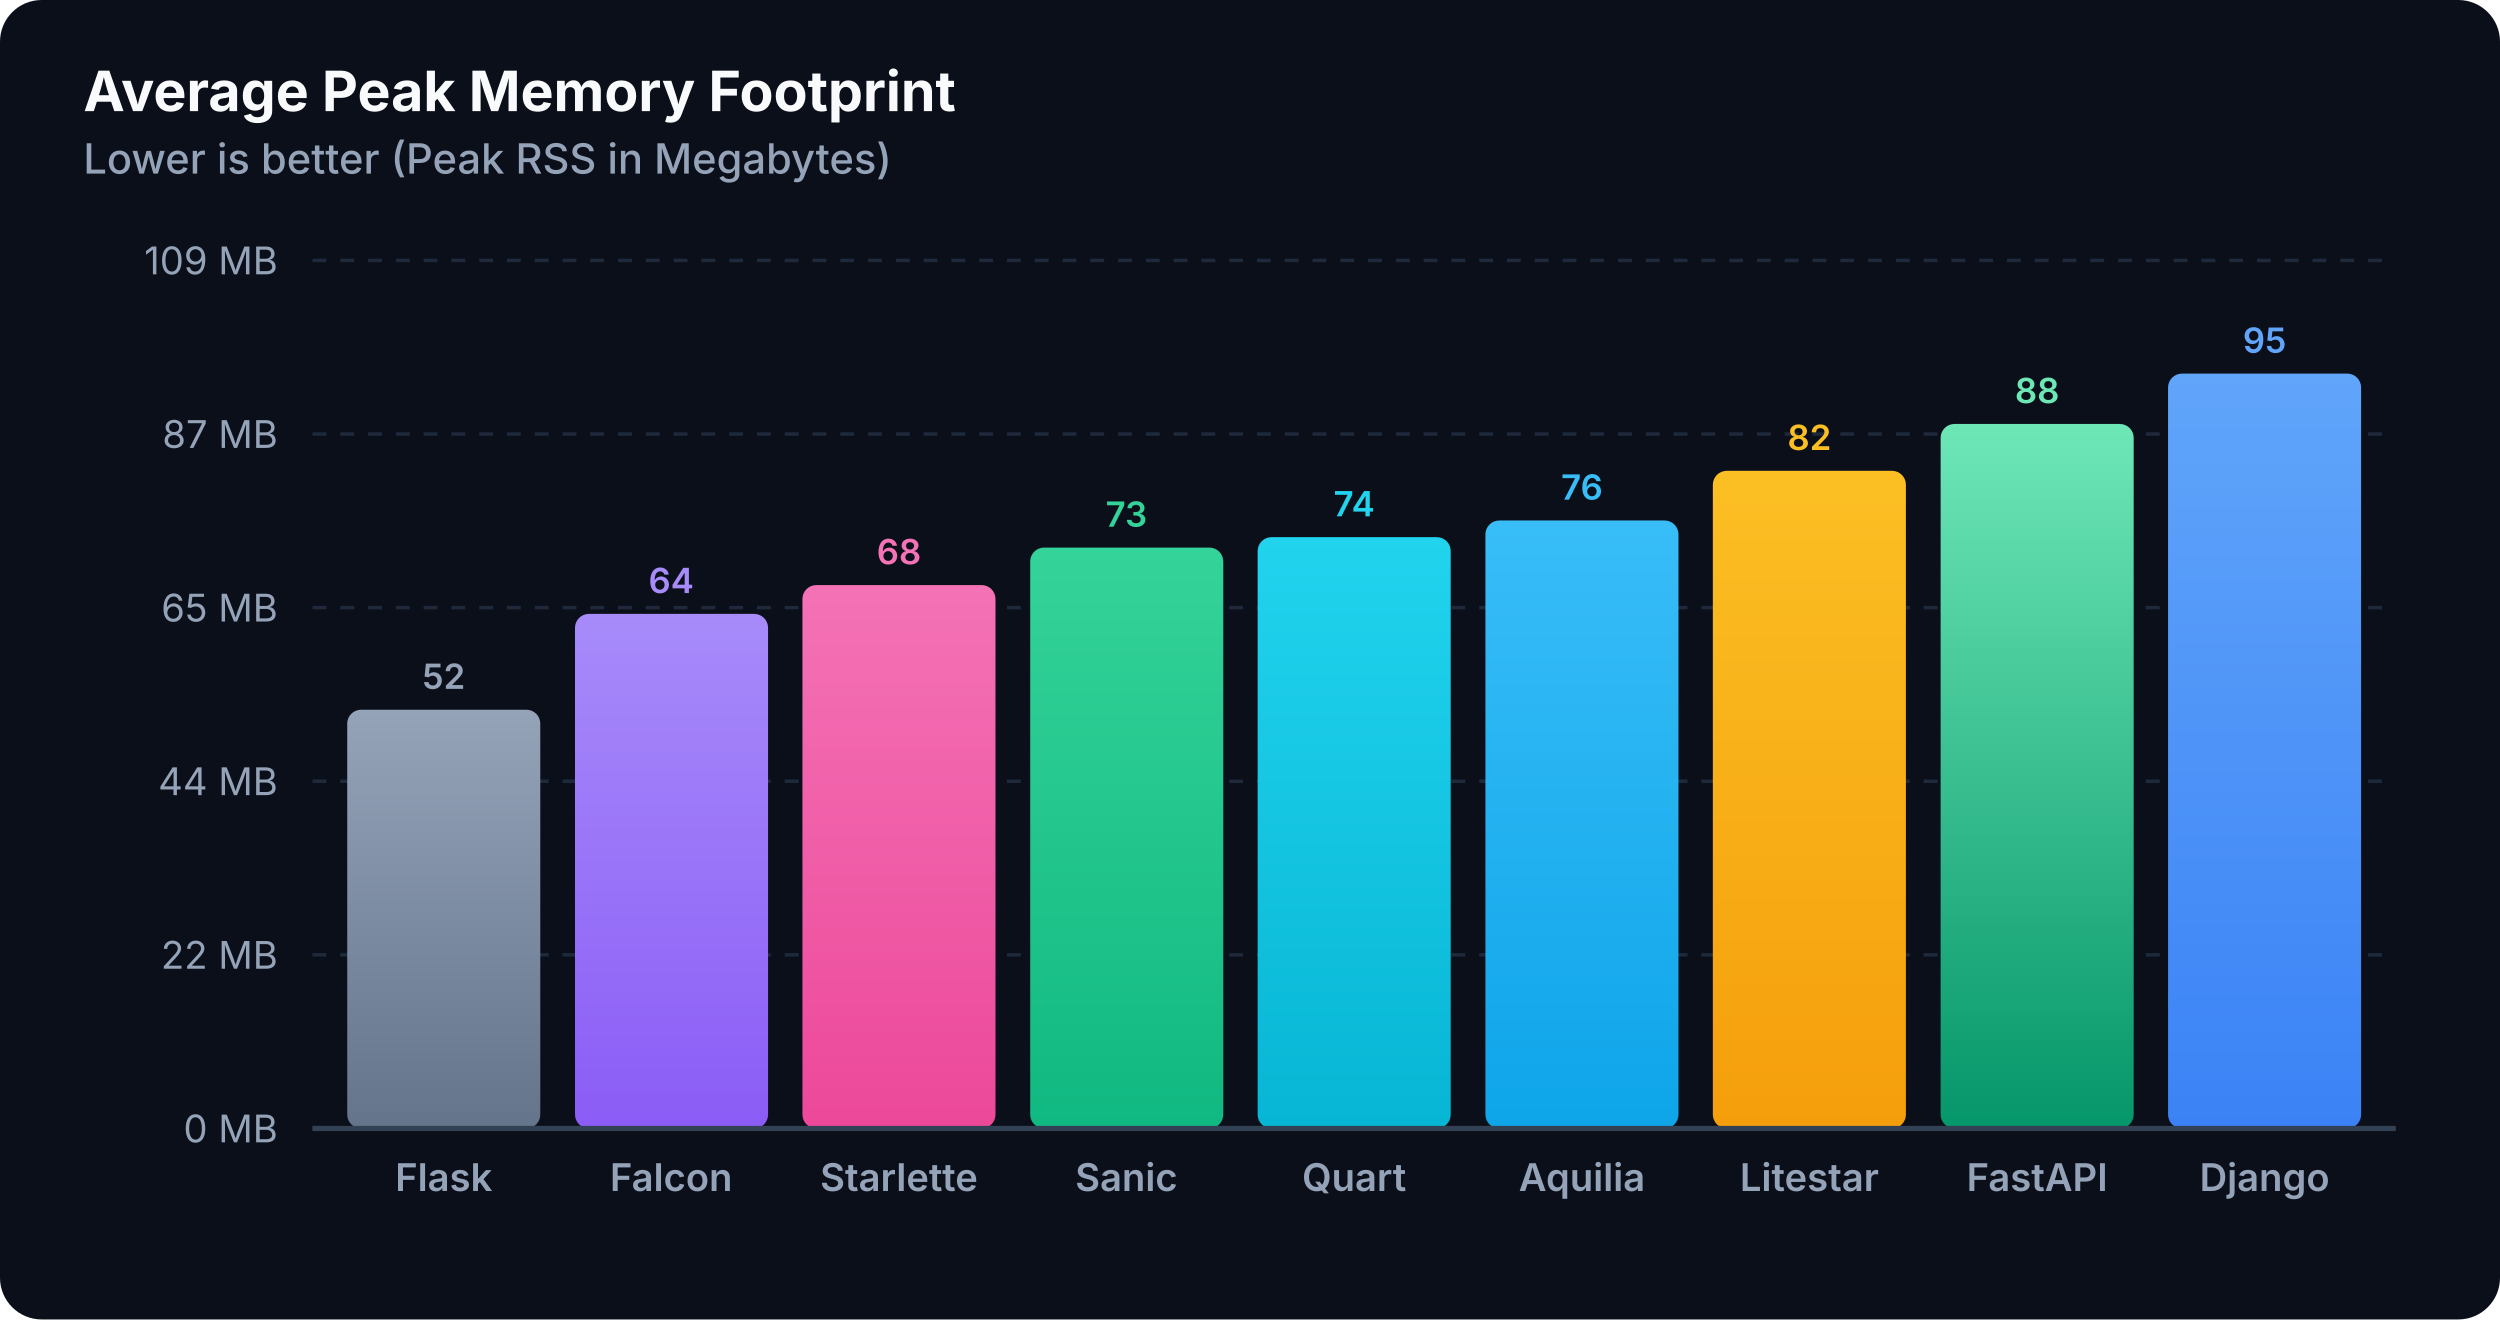
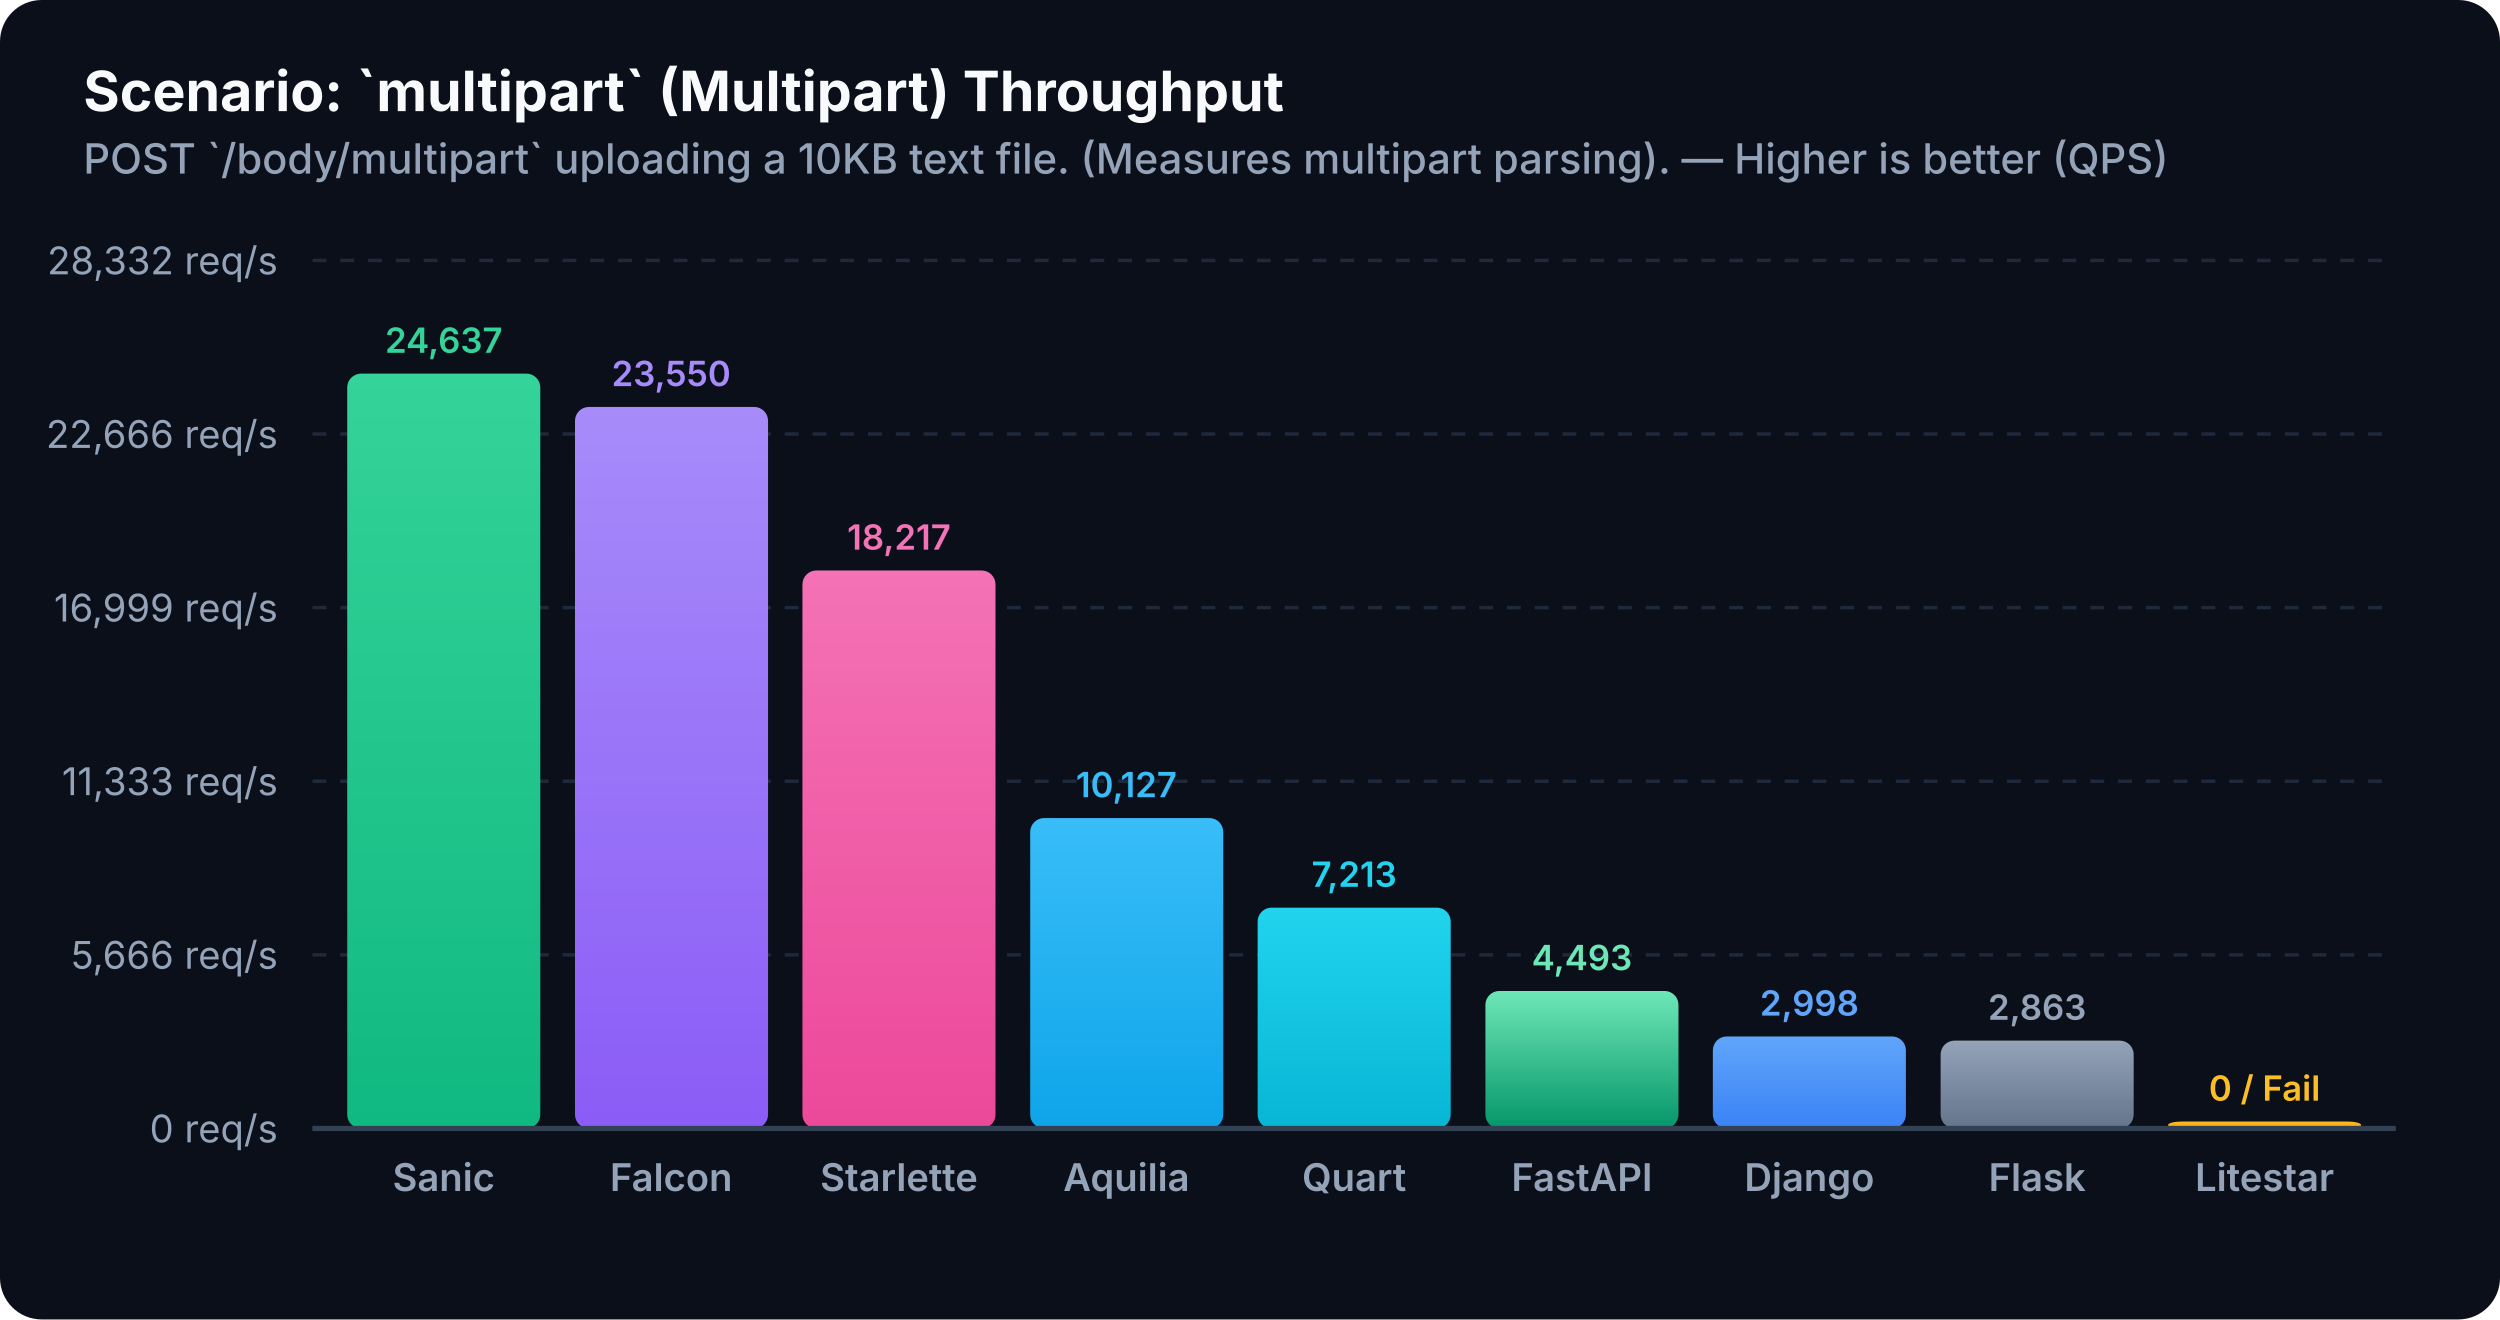
<svg xmlns="http://www.w3.org/2000/svg" viewBox="0 0 720 380" width="100%" height="100%">
  <style>
    .bg { fill: #0b0f19; rx: 12px; }
    .title { font-family: system-ui, -apple-system, sans-serif; font-size: 16px; font-weight: 700; fill: #f8fafc; }
    .subtitle { font-family: system-ui, -apple-system, sans-serif; font-size: 12px; font-weight: 500; fill: #94a3b8; }
    .axis-label { font-family: system-ui, -apple-system, sans-serif; font-size: 11px; fill: #94a3b8; }
    .bar-value { font-family: system-ui, -apple-system, sans-serif; font-size: 10px; font-weight: 600; }
    .grid-line { stroke: #1e293b; stroke-width: 1; stroke-dasharray: 4 4; }
    .axis-line { stroke: #334155; stroke-width: 1.5; }
  </style>
  <defs>
    <linearGradient id="grad-aquilia" x1="0%" y1="100%" x2="0%" y2="0%">
      <stop offset="0%" stop-color="#0ea5e9" />
      <stop offset="100%" stop-color="#38bdf8" />
    </linearGradient>
    <linearGradient id="grad-falcon" x1="0%" y1="100%" x2="0%" y2="0%">
      <stop offset="0%" stop-color="#8b5cf6" />
      <stop offset="100%" stop-color="#a78bfa" />
    </linearGradient>
    <linearGradient id="grad-starlette" x1="0%" y1="100%" x2="0%" y2="0%">
      <stop offset="0%" stop-color="#ec4899" />
      <stop offset="100%" stop-color="#f472b6" />
    </linearGradient>
    <linearGradient id="grad-litestar" x1="0%" y1="100%" x2="0%" y2="0%">
      <stop offset="0%" stop-color="#f59e0b" />
      <stop offset="100%" stop-color="#fbbf24" />
    </linearGradient>
    <linearGradient id="grad-sanic" x1="0%" y1="100%" x2="0%" y2="0%">
      <stop offset="0%" stop-color="#10b981" />
      <stop offset="100%" stop-color="#34d399" />
    </linearGradient>
    <linearGradient id="grad-quart" x1="0%" y1="100%" x2="0%" y2="0%">
      <stop offset="0%" stop-color="#06b6d4" />
      <stop offset="100%" stop-color="#22d3ee" />
    </linearGradient>
    <linearGradient id="grad-fastapi" x1="0%" y1="100%" x2="0%" y2="0%">
      <stop offset="0%" stop-color="#059669" />
      <stop offset="100%" stop-color="#6ee7b7" />
    </linearGradient>
    <linearGradient id="grad-django" x1="0%" y1="100%" x2="0%" y2="0%">
      <stop offset="0%" stop-color="#3b82f6" />
      <stop offset="100%" stop-color="#60a5fa" />
    </linearGradient>
    <linearGradient id="grad-flask" x1="0%" y1="100%" x2="0%" y2="0%">
      <stop offset="0%" stop-color="#64748b" />
      <stop offset="100%" stop-color="#94a3b8" />
    </linearGradient>
  </defs>
  <rect width="720" height="380" class="bg" />
-   <text x="24" y="32" class="title">Average Peak Memory Footprint</text>
-   <text x="24" y="50" class="subtitle">Lower is better (Peak RSS in Megabytes)</text>
+   <text x="24" y="32" class="title">Scenario: `multipart` (Multipart) Throughput</text>
+   <text x="24" y="50" class="subtitle">POST `/body/multipart` uploading a 10KB text file. (Measures multipart parsing). — Higher is better (QPS)</text>
  <line x1="90" y1="325.0" x2="690" y2="325.0" class="grid-line" />
-   <text x="80" y="329.0" text-anchor="end" class="axis-label">0 MB</text>
+   <text x="80" y="329.0" text-anchor="end" class="axis-label">0 req/s</text>
  <line x1="90" y1="275.0" x2="690" y2="275.0" class="grid-line" />
-   <text x="80" y="279.0" text-anchor="end" class="axis-label">22 MB</text>
+   <text x="80" y="279.0" text-anchor="end" class="axis-label">5,666 req/s</text>
  <line x1="90" y1="225.0" x2="690" y2="225.0" class="grid-line" />
-   <text x="80" y="229.0" text-anchor="end" class="axis-label">44 MB</text>
+   <text x="80" y="229.0" text-anchor="end" class="axis-label">11,333 req/s</text>
  <line x1="90" y1="175.0" x2="690" y2="175.0" class="grid-line" />
-   <text x="80" y="179.0" text-anchor="end" class="axis-label">65 MB</text>
+   <text x="80" y="179.0" text-anchor="end" class="axis-label">16,999 req/s</text>
  <line x1="90" y1="125.0" x2="690" y2="125.0" class="grid-line" />
-   <text x="80" y="129.0" text-anchor="end" class="axis-label">87 MB</text>
+   <text x="80" y="129.0" text-anchor="end" class="axis-label">22,666 req/s</text>
  <line x1="90" y1="75.0" x2="690" y2="75.0" class="grid-line" />
-   <text x="80" y="79.0" text-anchor="end" class="axis-label">109 MB</text>
-   <rect x="100.0" y="204.4" width="55.6" height="120.6" fill="url(#grad-flask)" rx="4" />
-   <text x="127.8" y="198.4" text-anchor="middle" fill="#94a3b8" class="bar-value">52</text>
-   <text x="127.8" y="343" text-anchor="middle" class="axis-label" font-weight="600">Flask</text>
-   <rect x="165.6" y="176.8" width="55.6" height="148.2" fill="url(#grad-falcon)" rx="4" />
-   <text x="193.3" y="170.8" text-anchor="middle" fill="#a78bfa" class="bar-value">64</text>
+   <text x="80" y="79.0" text-anchor="end" class="axis-label">28,332 req/s</text>
+   <rect x="100.0" y="107.6" width="55.6" height="217.4" fill="url(#grad-sanic)" rx="4" />
+   <text x="127.8" y="101.6" text-anchor="middle" fill="#34d399" class="bar-value">24,637</text>
+   <text x="127.8" y="343" text-anchor="middle" class="axis-label" font-weight="600">Sanic</text>
+   <rect x="165.6" y="117.2" width="55.6" height="207.8" fill="url(#grad-falcon)" rx="4" />
+   <text x="193.3" y="111.2" text-anchor="middle" fill="#a78bfa" class="bar-value">23,550</text>
  <text x="193.3" y="343" text-anchor="middle" class="axis-label" font-weight="600">Falcon</text>
-   <rect x="231.1" y="168.5" width="55.6" height="156.5" fill="url(#grad-starlette)" rx="4" />
-   <text x="258.9" y="162.5" text-anchor="middle" fill="#f472b6" class="bar-value">68</text>
+   <rect x="231.1" y="164.3" width="55.6" height="160.7" fill="url(#grad-starlette)" rx="4" />
+   <text x="258.9" y="158.3" text-anchor="middle" fill="#f472b6" class="bar-value">18,217</text>
  <text x="258.9" y="343" text-anchor="middle" class="axis-label" font-weight="600">Starlette</text>
-   <rect x="296.7" y="157.7" width="55.6" height="167.3" fill="url(#grad-sanic)" rx="4" />
-   <text x="324.4" y="151.7" text-anchor="middle" fill="#34d399" class="bar-value">73</text>
-   <text x="324.4" y="343" text-anchor="middle" class="axis-label" font-weight="600">Sanic</text>
-   <rect x="362.2" y="154.7" width="55.6" height="170.3" fill="url(#grad-quart)" rx="4" />
-   <text x="390.0" y="148.7" text-anchor="middle" fill="#22d3ee" class="bar-value">74</text>
+   <rect x="296.7" y="235.6" width="55.6" height="89.4" fill="url(#grad-aquilia)" rx="4" />
+   <text x="324.4" y="229.6" text-anchor="middle" fill="#38bdf8" class="bar-value">10,127</text>
+   <text x="324.4" y="343" text-anchor="middle" class="axis-label" font-weight="600">Aquilia</text>
+   <rect x="362.2" y="261.4" width="55.6" height="63.6" fill="url(#grad-quart)" rx="4" />
+   <text x="390.0" y="255.4" text-anchor="middle" fill="#22d3ee" class="bar-value">7,213</text>
  <text x="390.0" y="343" text-anchor="middle" class="axis-label" font-weight="600">Quart</text>
-   <rect x="427.8" y="149.9" width="55.6" height="175.1" fill="url(#grad-aquilia)" rx="4" />
-   <text x="455.6" y="143.9" text-anchor="middle" fill="#38bdf8" class="bar-value">76</text>
-   <text x="455.6" y="343" text-anchor="middle" class="axis-label" font-weight="600">Aquilia</text>
-   <rect x="493.3" y="135.6" width="55.6" height="189.4" fill="url(#grad-litestar)" rx="4" />
-   <text x="521.1" y="129.6" text-anchor="middle" fill="#fbbf24" class="bar-value">82</text>
-   <text x="521.1" y="343" text-anchor="middle" class="axis-label" font-weight="600">Litestar</text>
-   <rect x="558.9" y="122.1" width="55.6" height="202.9" fill="url(#grad-fastapi)" rx="4" />
-   <text x="586.7" y="116.1" text-anchor="middle" fill="#6ee7b7" class="bar-value">88</text>
-   <text x="586.7" y="343" text-anchor="middle" class="axis-label" font-weight="600">FastAPI</text>
-   <rect x="624.4" y="107.6" width="55.6" height="217.4" fill="url(#grad-django)" rx="4" />
-   <text x="652.2" y="101.6" text-anchor="middle" fill="#60a5fa" class="bar-value">95</text>
-   <text x="652.2" y="343" text-anchor="middle" class="axis-label" font-weight="600">Django</text>
+   <rect x="427.8" y="285.4" width="55.6" height="39.6" fill="url(#grad-fastapi)" rx="4" />
+   <text x="455.6" y="279.4" text-anchor="middle" fill="#6ee7b7" class="bar-value">4,493</text>
+   <text x="455.6" y="343" text-anchor="middle" class="axis-label" font-weight="600">FastAPI</text>
+   <rect x="493.3" y="298.5" width="55.6" height="26.5" fill="url(#grad-django)" rx="4" />
+   <text x="521.1" y="292.5" text-anchor="middle" fill="#60a5fa" class="bar-value">2,998</text>
+   <text x="521.1" y="343" text-anchor="middle" class="axis-label" font-weight="600">Django</text>
+   <rect x="558.9" y="299.7" width="55.6" height="25.3" fill="url(#grad-flask)" rx="4" />
+   <text x="586.7" y="293.7" text-anchor="middle" fill="#94a3b8" class="bar-value">2,863</text>
+   <text x="586.7" y="343" text-anchor="middle" class="axis-label" font-weight="600">Flask</text>
+   <rect x="624.4" y="323.0" width="55.6" height="2.0" fill="url(#grad-litestar)" rx="4" />
+   <text x="652.2" y="317.0" text-anchor="middle" fill="#fbbf24" class="bar-value">0 / Fail</text>
+   <text x="652.2" y="343" text-anchor="middle" class="axis-label" font-weight="600">Litestar</text>
  <line x1="90" y1="325" x2="690" y2="325" class="axis-line" />
</svg>
